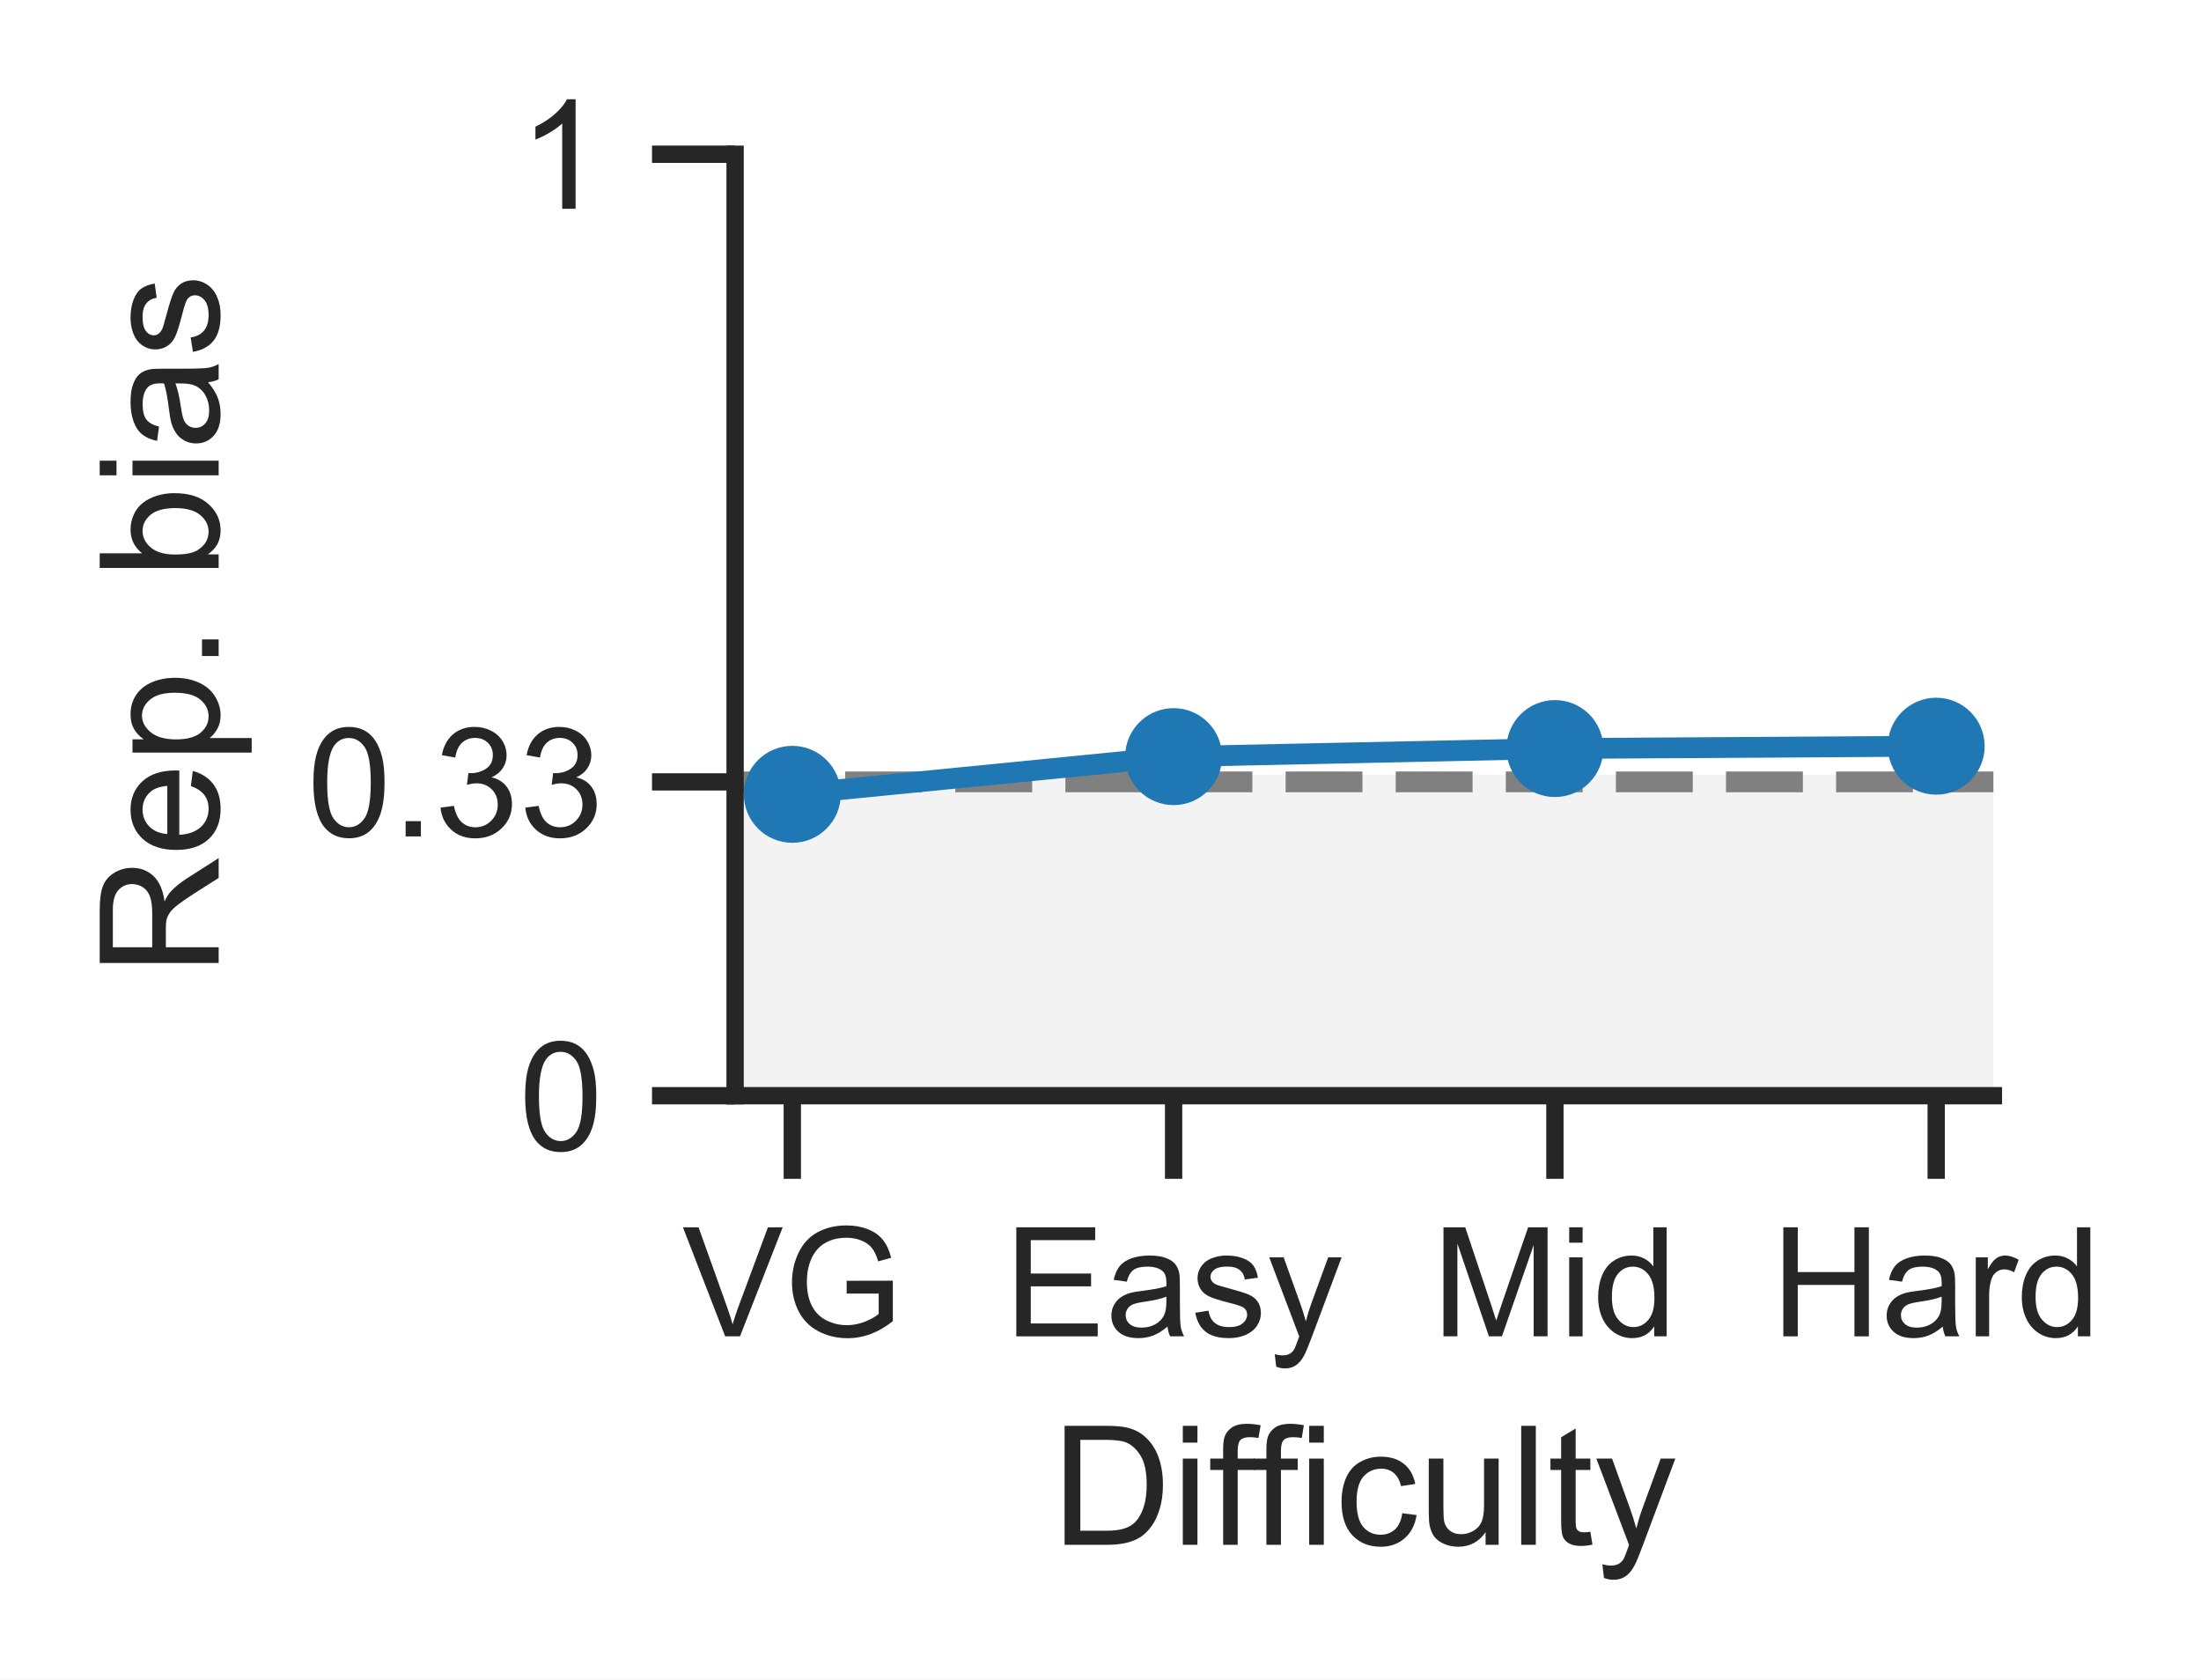
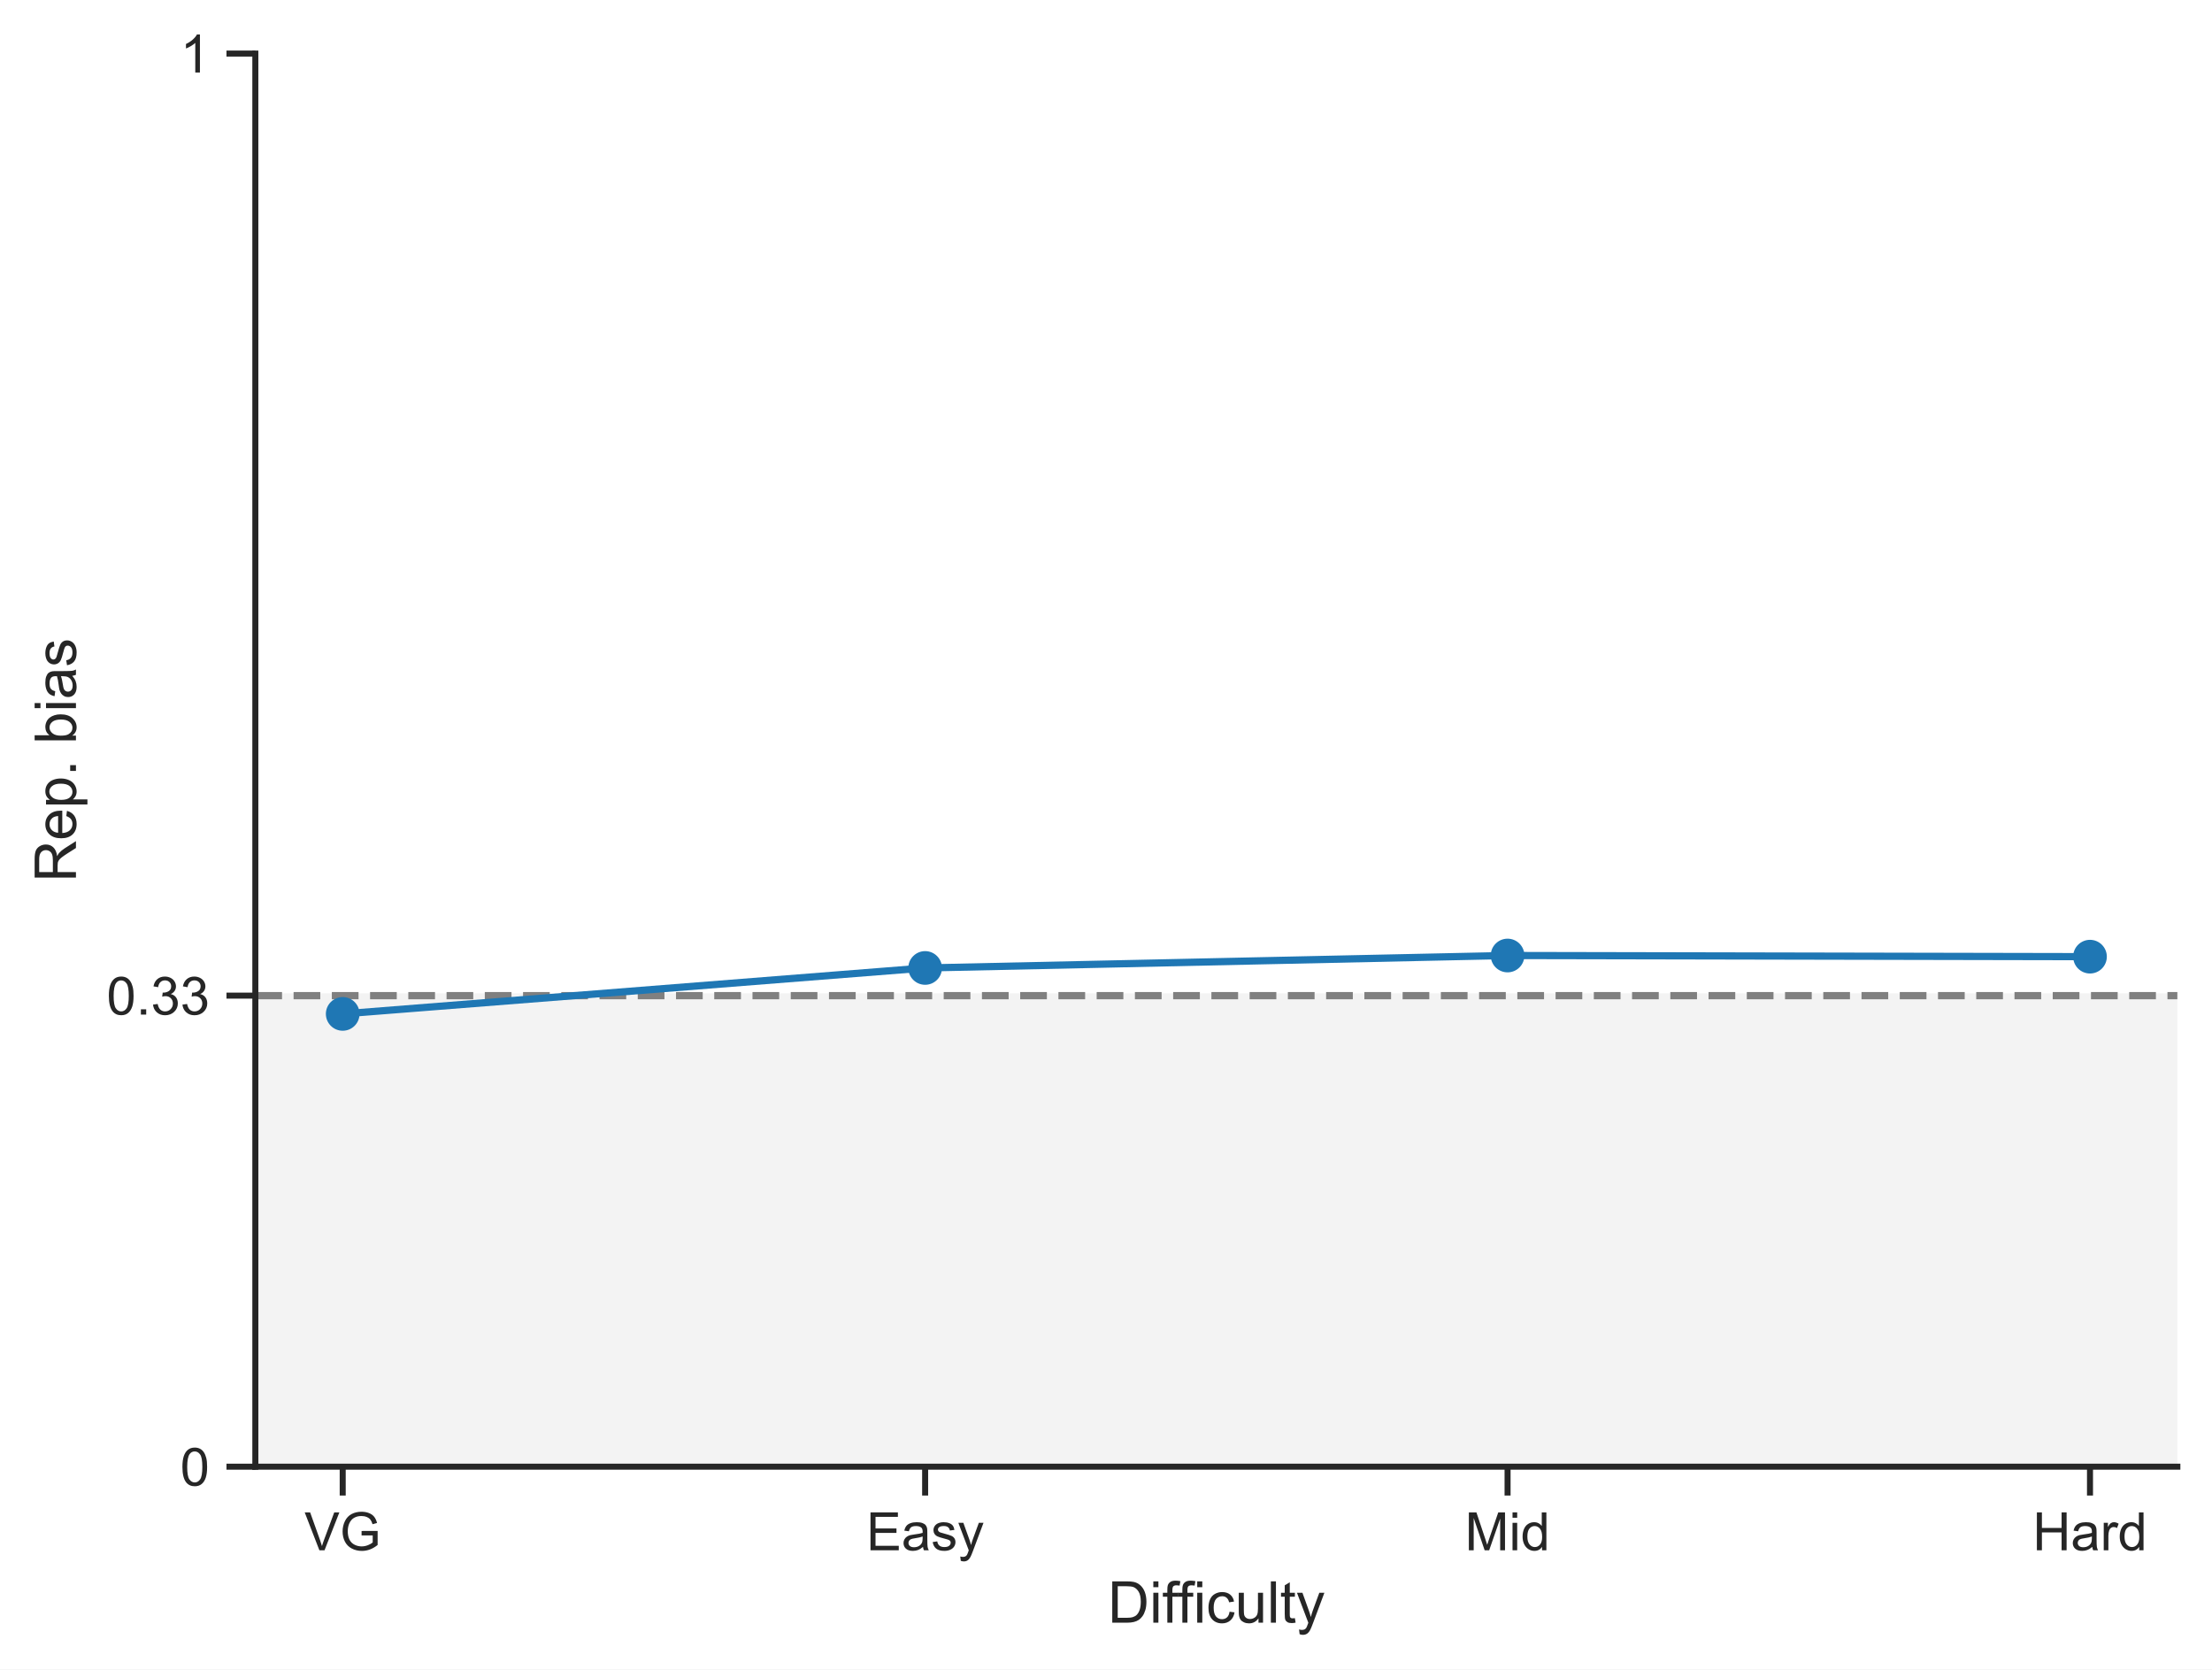
- <svg xmlns="http://www.w3.org/2000/svg" xmlns:xlink="http://www.w3.org/1999/xlink" width="158.93pt" height="121.26pt" viewBox="0 0 158.93 121.26" version="1.1">
+ <svg xmlns="http://www.w3.org/2000/svg" xmlns:xlink="http://www.w3.org/1999/xlink" width="459.84pt" height="346.98pt" viewBox="0 0 459.84 346.98" version="1.1">
  <defs>
    <style type="text/css">*{stroke-linejoin: round; stroke-linecap: butt}</style>
  </defs>
  <g id="figure_1">
    <g id="patch_1">
-       <path d="M 0 121.26  L 158.93 121.26  L 158.93 -0  L 0 -0  z " style="fill: #ffffff" />
+       <path d="M 0 346.98  L 459.84 346.98  L 459.84 0  L 0 0  z " style="fill: #ffffff" />
    </g>
    <g id="axes_1">
      <g id="patch_2">
-         <path d="M 53.081 79.11  L 143.94 79.11  L 143.94 11.137  L 53.081 11.137  z " style="fill: #ffffff" />
+         <path d="M 53.081 304.83  L 452.64 304.83  L 452.64 11.137  L 53.081 11.137  z " style="fill: #ffffff" />
      </g>
      <g id="patch_3">
-         <path d="M 53.081 79.11  L 143.94 79.11  L 143.94 56.452  L 53.081 56.452  z " clip-path="url(#pa18d7a8c6a)" style="fill: #808080; opacity: 0.1; stroke: #808080; stroke-linejoin: miter" />
+         <path d="M 53.081 304.83  L 452.64 304.83  L 452.64 206.932  L 53.081 206.932  z " clip-path="url(#p066d5895e5)" style="fill: #808080; opacity: 0.1; stroke: #808080; stroke-linejoin: miter" />
      </g>
      <g id="matplotlib.axis_1">
        <g id="xtick_1">
          <g id="line2d_1">
            <defs>
-               <path id="m52050d1e35" d="M 0 0  L 0 6  " style="stroke: #262626; stroke-width: 1.25" />
-             </defs>
-             <g>
-               <use xlink:href="#m52050d1e35" x="57.211" y="79.11" style="fill: #262626; stroke: #262626; stroke-width: 1.25" />
+               <path id="m659ec607e1" d="M 0 0  L 0 6  " style="stroke: #262626; stroke-width: 1.25" />
+             </defs>
+             <g>
+               <use xlink:href="#m659ec607e1" x="71.243" y="304.83" style="fill: #262626; stroke: #262626; stroke-width: 1.25" />
            </g>
          </g>
          <g id="text_1">
-             <g style="fill: #262626" transform="translate(49.2647 96.48311) scale(0.11 -0.11)">
+             <g style="fill: #262626" transform="translate(63.2965 322.2031) scale(0.11 -0.11)">
              <defs>
                <path id="ArialMT-56" d="M 1803 0  L 28 4581  L 684 4581  L 1875 1253  Q 2019 853 2116 503  Q 2222 878 2363 1253  L 3600 4581  L 4219 4581  L 2425 0  L 1803 0  z " transform="scale(0.015625)" />
                <path id="ArialMT-47" d="M 2638 1797  L 2638 2334  L 4578 2338  L 4578 638  Q 4131 281 3656 101  Q 3181 -78 2681 -78  Q 2006 -78 1454 211  Q 903 500 622 1047  Q 341 1594 341 2269  Q 341 2938 620 3517  Q 900 4097 1425 4378  Q 1950 4659 2634 4659  Q 3131 4659 3532 4498  Q 3934 4338 4162 4050  Q 4391 3763 4509 3300  L 3963 3150  Q 3859 3500 3706 3700  Q 3553 3900 3268 4020  Q 2984 4141 2638 4141  Q 2222 4141 1919 4014  Q 1616 3888 1430 3681  Q 1244 3475 1141 3228  Q 966 2803 966 2306  Q 966 1694 1177 1281  Q 1388 869 1791 669  Q 2194 469 2647 469  Q 3041 469 3416 620  Q 3791 772 3984 944  L 3984 1797  L 2638 1797  z " transform="scale(0.015625)" />
              </defs>
              <use xlink:href="#ArialMT-56" />
              <use xlink:href="#ArialMT-47" transform="translate(66.69922 0)" />
            </g>
          </g>
        </g>
        <g id="xtick_2">
          <g id="line2d_2">
            <g>
-               <use xlink:href="#m52050d1e35" x="84.744" y="79.11" style="fill: #262626; stroke: #262626; stroke-width: 1.25" />
+               <use xlink:href="#m659ec607e1" x="192.321" y="304.83" style="fill: #262626; stroke: #262626; stroke-width: 1.25" />
            </g>
          </g>
          <g id="text_2">
-             <g style="fill: #262626" transform="translate(72.51705 96.48311) scale(0.11 -0.11)">
+             <g style="fill: #262626" transform="translate(180.0942 322.2031) scale(0.11 -0.11)">
              <defs>
                <path id="ArialMT-45" d="M 506 0  L 506 4581  L 3819 4581  L 3819 4041  L 1113 4041  L 1113 2638  L 3647 2638  L 3647 2100  L 1113 2100  L 1113 541  L 3925 541  L 3925 0  L 506 0  z " transform="scale(0.015625)" />
                <path id="ArialMT-61" d="M 2588 409  Q 2275 144 1986 34  Q 1697 -75 1366 -75  Q 819 -75 525 192  Q 231 459 231 875  Q 231 1119 342 1320  Q 453 1522 633 1644  Q 813 1766 1038 1828  Q 1203 1872 1538 1913  Q 2219 1994 2541 2106  Q 2544 2222 2544 2253  Q 2544 2597 2384 2738  Q 2169 2928 1744 2928  Q 1347 2928 1158 2789  Q 969 2650 878 2297  L 328 2372  Q 403 2725 575 2942  Q 747 3159 1072 3276  Q 1397 3394 1825 3394  Q 2250 3394 2515 3294  Q 2781 3194 2906 3042  Q 3031 2891 3081 2659  Q 3109 2516 3109 2141  L 3109 1391  Q 3109 606 3145 398  Q 3181 191 3288 0  L 2700 0  Q 2613 175 2588 409  z M 2541 1666  Q 2234 1541 1622 1453  Q 1275 1403 1131 1340  Q 988 1278 909 1158  Q 831 1038 831 891  Q 831 666 1001 516  Q 1172 366 1500 366  Q 1825 366 2078 508  Q 2331 650 2450 897  Q 2541 1088 2541 1459  L 2541 1666  z " transform="scale(0.015625)" />
                <path id="ArialMT-73" d="M 197 991  L 753 1078  Q 800 744 1014 566  Q 1228 388 1613 388  Q 2000 388 2187 545  Q 2375 703 2375 916  Q 2375 1106 2209 1216  Q 2094 1291 1634 1406  Q 1016 1563 777 1677  Q 538 1791 414 1992  Q 291 2194 291 2438  Q 291 2659 392 2848  Q 494 3038 669 3163  Q 800 3259 1026 3326  Q 1253 3394 1513 3394  Q 1903 3394 2198 3281  Q 2494 3169 2634 2976  Q 2775 2784 2828 2463  L 2278 2388  Q 2241 2644 2061 2787  Q 1881 2931 1553 2931  Q 1166 2931 1000 2803  Q 834 2675 834 2503  Q 834 2394 903 2306  Q 972 2216 1119 2156  Q 1203 2125 1616 2013  Q 2213 1853 2448 1751  Q 2684 1650 2818 1456  Q 2953 1263 2953 975  Q 2953 694 2789 445  Q 2625 197 2315 61  Q 2006 -75 1616 -75  Q 969 -75 630 194  Q 291 463 197 991  z " transform="scale(0.015625)" />
                <path id="ArialMT-79" d="M 397 -1278  L 334 -750  Q 519 -800 656 -800  Q 844 -800 956 -737  Q 1069 -675 1141 -563  Q 1194 -478 1313 -144  Q 1328 -97 1363 -6  L 103 3319  L 709 3319  L 1400 1397  Q 1534 1031 1641 628  Q 1738 1016 1872 1384  L 2581 3319  L 3144 3319  L 1881 -56  Q 1678 -603 1566 -809  Q 1416 -1088 1222 -1217  Q 1028 -1347 759 -1347  Q 597 -1347 397 -1278  z " transform="scale(0.015625)" />
              </defs>
              <use xlink:href="#ArialMT-45" />
              <use xlink:href="#ArialMT-61" transform="translate(66.69922 0)" />
              <use xlink:href="#ArialMT-73" transform="translate(122.3145 0)" />
              <use xlink:href="#ArialMT-79" transform="translate(172.3145 0)" />
            </g>
          </g>
        </g>
        <g id="xtick_3">
          <g id="line2d_3">
            <g>
-               <use xlink:href="#m52050d1e35" x="112.277" y="79.11" style="fill: #262626; stroke: #262626; stroke-width: 1.25" />
+               <use xlink:href="#m659ec607e1" x="313.4" y="304.83" style="fill: #262626; stroke: #262626; stroke-width: 1.25" />
            </g>
          </g>
          <g id="text_3">
-             <g style="fill: #262626" transform="translate(103.4153 96.48311) scale(0.11 -0.11)">
+             <g style="fill: #262626" transform="translate(304.5377 322.2031) scale(0.11 -0.11)">
              <defs>
                <path id="ArialMT-4d" d="M 475 0  L 475 4581  L 1388 4581  L 2472 1338  Q 2622 884 2691 659  Q 2769 909 2934 1394  L 4031 4581  L 4847 4581  L 4847 0  L 4263 0  L 4263 3834  L 2931 0  L 2384 0  L 1059 3900  L 1059 0  L 475 0  z " transform="scale(0.015625)" />
                <path id="ArialMT-69" d="M 425 3934  L 425 4581  L 988 4581  L 988 3934  L 425 3934  z M 425 0  L 425 3319  L 988 3319  L 988 0  L 425 0  z " transform="scale(0.015625)" />
                <path id="ArialMT-64" d="M 2575 0  L 2575 419  Q 2259 -75 1647 -75  Q 1250 -75 917 144  Q 584 363 401 755  Q 219 1147 219 1656  Q 219 2153 384 2558  Q 550 2963 881 3178  Q 1213 3394 1622 3394  Q 1922 3394 2156 3267  Q 2391 3141 2538 2938  L 2538 4581  L 3097 4581  L 3097 0  L 2575 0  z M 797 1656  Q 797 1019 1065 703  Q 1334 388 1700 388  Q 2069 388 2326 689  Q 2584 991 2584 1609  Q 2584 2291 2321 2609  Q 2059 2928 1675 2928  Q 1300 2928 1048 2622  Q 797 2316 797 1656  z " transform="scale(0.015625)" />
              </defs>
              <use xlink:href="#ArialMT-4d" />
              <use xlink:href="#ArialMT-69" transform="translate(83.30078 0)" />
              <use xlink:href="#ArialMT-64" transform="translate(105.5176 0)" />
            </g>
          </g>
        </g>
        <g id="xtick_4">
          <g id="line2d_4">
            <g>
-               <use xlink:href="#m52050d1e35" x="139.81" y="79.11" style="fill: #262626; stroke: #262626; stroke-width: 1.25" />
+               <use xlink:href="#m659ec607e1" x="434.478" y="304.83" style="fill: #262626; stroke: #262626; stroke-width: 1.25" />
            </g>
          </g>
          <g id="text_4">
-             <g style="fill: #262626" transform="translate(127.8897 96.48311) scale(0.11 -0.11)">
+             <g style="fill: #262626" transform="translate(422.5574 322.2031) scale(0.11 -0.11)">
              <defs>
                <path id="ArialMT-48" d="M 513 0  L 513 4581  L 1119 4581  L 1119 2700  L 3500 2700  L 3500 4581  L 4106 4581  L 4106 0  L 3500 0  L 3500 2159  L 1119 2159  L 1119 0  L 513 0  z " transform="scale(0.015625)" />
                <path id="ArialMT-72" d="M 416 0  L 416 3319  L 922 3319  L 922 2816  Q 1116 3169 1280 3281  Q 1444 3394 1641 3394  Q 1925 3394 2219 3213  L 2025 2691  Q 1819 2813 1613 2813  Q 1428 2813 1281 2702  Q 1134 2591 1072 2394  Q 978 2094 978 1738  L 978 0  L 416 0  z " transform="scale(0.015625)" />
              </defs>
              <use xlink:href="#ArialMT-48" />
              <use xlink:href="#ArialMT-61" transform="translate(72.2168 0)" />
              <use xlink:href="#ArialMT-72" transform="translate(127.832 0)" />
              <use xlink:href="#ArialMT-64" transform="translate(161.1328 0)" />
            </g>
          </g>
        </g>
        <g id="text_5">
-           <g style="fill: #262626" transform="translate(75.94601 111.5339) scale(0.12 -0.12)">
+           <g style="fill: #262626" transform="translate(230.2958 337.2539) scale(0.12 -0.12)">
            <defs>
              <path id="ArialMT-44" d="M 494 0  L 494 4581  L 2072 4581  Q 2606 4581 2888 4516  Q 3281 4425 3559 4188  Q 3922 3881 4101 3404  Q 4281 2928 4281 2316  Q 4281 1794 4159 1391  Q 4038 988 3847 723  Q 3656 459 3429 307  Q 3203 156 2883 78  Q 2563 0 2147 0  L 494 0  z M 1100 541  L 2078 541  Q 2531 541 2789 625  Q 3047 709 3200 863  Q 3416 1078 3536 1442  Q 3656 1806 3656 2325  Q 3656 3044 3420 3430  Q 3184 3816 2847 3947  Q 2603 4041 2063 4041  L 1100 4041  L 1100 541  z " transform="scale(0.015625)" />
              <path id="ArialMT-66" d="M 556 0  L 556 2881  L 59 2881  L 59 3319  L 556 3319  L 556 3672  Q 556 4006 616 4169  Q 697 4388 901 4523  Q 1106 4659 1475 4659  Q 1713 4659 2000 4603  L 1916 4113  Q 1741 4144 1584 4144  Q 1328 4144 1222 4034  Q 1116 3925 1116 3625  L 1116 3319  L 1763 3319  L 1763 2881  L 1116 2881  L 1116 0  L 556 0  z " transform="scale(0.015625)" />
              <path id="ArialMT-63" d="M 2588 1216  L 3141 1144  Q 3050 572 2676 248  Q 2303 -75 1759 -75  Q 1078 -75 664 370  Q 250 816 250 1647  Q 250 2184 428 2587  Q 606 2991 970 3192  Q 1334 3394 1763 3394  Q 2303 3394 2647 3120  Q 2991 2847 3088 2344  L 2541 2259  Q 2463 2594 2264 2762  Q 2066 2931 1784 2931  Q 1359 2931 1093 2626  Q 828 2322 828 1663  Q 828 994 1084 691  Q 1341 388 1753 388  Q 2084 388 2306 591  Q 2528 794 2588 1216  z " transform="scale(0.015625)" />
              <path id="ArialMT-75" d="M 2597 0  L 2597 488  Q 2209 -75 1544 -75  Q 1250 -75 995 37  Q 741 150 617 320  Q 494 491 444 738  Q 409 903 409 1263  L 409 3319  L 972 3319  L 972 1478  Q 972 1038 1006 884  Q 1059 663 1231 536  Q 1403 409 1656 409  Q 1909 409 2131 539  Q 2353 669 2445 892  Q 2538 1116 2538 1541  L 2538 3319  L 3100 3319  L 3100 0  L 2597 0  z " transform="scale(0.015625)" />
              <path id="ArialMT-6c" d="M 409 0  L 409 4581  L 972 4581  L 972 0  L 409 0  z " transform="scale(0.015625)" />
              <path id="ArialMT-74" d="M 1650 503  L 1731 6  Q 1494 -44 1306 -44  Q 1000 -44 831 53  Q 663 150 594 308  Q 525 466 525 972  L 525 2881  L 113 2881  L 113 3319  L 525 3319  L 525 4141  L 1084 4478  L 1084 3319  L 1650 3319  L 1650 2881  L 1084 2881  L 1084 941  Q 1084 700 1114 631  Q 1144 563 1211 522  Q 1278 481 1403 481  Q 1497 481 1650 503  z " transform="scale(0.015625)" />
            </defs>
            <use xlink:href="#ArialMT-44" />
            <use xlink:href="#ArialMT-69" transform="translate(72.2168 0)" />
            <use xlink:href="#ArialMT-66" transform="translate(94.43359 0)" />
            <use xlink:href="#ArialMT-66" transform="translate(120.4668 0)" />
            <use xlink:href="#ArialMT-69" transform="translate(148.25 0)" />
            <use xlink:href="#ArialMT-63" transform="translate(170.4668 0)" />
            <use xlink:href="#ArialMT-75" transform="translate(220.4668 0)" />
            <use xlink:href="#ArialMT-6c" transform="translate(276.082 0)" />
            <use xlink:href="#ArialMT-74" transform="translate(298.2988 0)" />
            <use xlink:href="#ArialMT-79" transform="translate(326.082 0)" />
          </g>
        </g>
      </g>
      <g id="matplotlib.axis_2">
        <g id="ytick_1">
          <g id="line2d_5">
            <defs>
-               <path id="mb870d21d42" d="M 0 0  L -6 0  " style="stroke: #262626; stroke-width: 1.25" />
-             </defs>
-             <g>
-               <use xlink:href="#mb870d21d42" x="53.081" y="79.11" style="fill: #262626; stroke: #262626; stroke-width: 1.25" />
+               <path id="mb8ce286d17" d="M 0 0  L -6 0  " style="stroke: #262626; stroke-width: 1.25" />
+             </defs>
+             <g>
+               <use xlink:href="#mb8ce286d17" x="53.081" y="304.83" style="fill: #262626; stroke: #262626; stroke-width: 1.25" />
            </g>
          </g>
          <g id="text_6">
-             <g style="fill: #262626" transform="translate(37.46437 83.04632) scale(0.11 -0.11)">
+             <g style="fill: #262626" transform="translate(37.46437 308.7663) scale(0.11 -0.11)">
              <defs>
                <path id="ArialMT-30" d="M 266 2259  Q 266 3072 433 3567  Q 600 4063 929 4331  Q 1259 4600 1759 4600  Q 2128 4600 2406 4451  Q 2684 4303 2865 4023  Q 3047 3744 3150 3342  Q 3253 2941 3253 2259  Q 3253 1453 3087 958  Q 2922 463 2592 192  Q 2263 -78 1759 -78  Q 1097 -78 719 397  Q 266 969 266 2259  z M 844 2259  Q 844 1131 1108 757  Q 1372 384 1759 384  Q 2147 384 2411 759  Q 2675 1134 2675 2259  Q 2675 3391 2411 3762  Q 2147 4134 1753 4134  Q 1366 4134 1134 3806  Q 844 3388 844 2259  z " transform="scale(0.015625)" />
              </defs>
              <use xlink:href="#ArialMT-30" />
            </g>
          </g>
        </g>
        <g id="ytick_2">
          <g id="line2d_6">
            <g>
-               <use xlink:href="#mb870d21d42" x="53.081" y="56.452" style="fill: #262626; stroke: #262626; stroke-width: 1.25" />
+               <use xlink:href="#mb8ce286d17" x="53.081" y="206.932" style="fill: #262626; stroke: #262626; stroke-width: 1.25" />
            </g>
          </g>
          <g id="text_7">
-             <g style="fill: #262626" transform="translate(22.17438 60.38874) scale(0.11 -0.11)">
+             <g style="fill: #262626" transform="translate(22.17438 210.8687) scale(0.11 -0.11)">
              <defs>
                <path id="ArialMT-2e" d="M 581 0  L 581 641  L 1222 641  L 1222 0  L 581 0  z " transform="scale(0.015625)" />
                <path id="ArialMT-33" d="M 269 1209  L 831 1284  Q 928 806 1161 595  Q 1394 384 1728 384  Q 2125 384 2398 659  Q 2672 934 2672 1341  Q 2672 1728 2419 1979  Q 2166 2231 1775 2231  Q 1616 2231 1378 2169  L 1441 2663  Q 1497 2656 1531 2656  Q 1891 2656 2178 2843  Q 2466 3031 2466 3422  Q 2466 3731 2256 3934  Q 2047 4138 1716 4138  Q 1388 4138 1169 3931  Q 950 3725 888 3313  L 325 3413  Q 428 3978 793 4289  Q 1159 4600 1703 4600  Q 2078 4600 2393 4439  Q 2709 4278 2876 4000  Q 3044 3722 3044 3409  Q 3044 3113 2884 2869  Q 2725 2625 2413 2481  Q 2819 2388 3044 2092  Q 3269 1797 3269 1353  Q 3269 753 2831 336  Q 2394 -81 1725 -81  Q 1122 -81 723 278  Q 325 638 269 1209  z " transform="scale(0.015625)" />
              </defs>
              <use xlink:href="#ArialMT-30" />
              <use xlink:href="#ArialMT-2e" transform="translate(55.61523 0)" />
              <use xlink:href="#ArialMT-33" transform="translate(83.39844 0)" />
              <use xlink:href="#ArialMT-33" transform="translate(139.0137 0)" />
            </g>
          </g>
        </g>
        <g id="ytick_3">
          <g id="line2d_7">
            <g>
-               <use xlink:href="#mb870d21d42" x="53.081" y="11.137" style="fill: #262626; stroke: #262626; stroke-width: 1.25" />
+               <use xlink:href="#mb8ce286d17" x="53.081" y="11.137" style="fill: #262626; stroke: #262626; stroke-width: 1.25" />
            </g>
          </g>
          <g id="text_8">
            <g style="fill: #262626" transform="translate(37.46437 15.07359) scale(0.11 -0.11)">
              <defs>
                <path id="ArialMT-31" d="M 2384 0  L 1822 0  L 1822 3584  Q 1619 3391 1289 3197  Q 959 3003 697 2906  L 697 3450  Q 1169 3672 1522 3987  Q 1875 4303 2022 4600  L 2384 4600  L 2384 0  z " transform="scale(0.015625)" />
              </defs>
              <use xlink:href="#ArialMT-31" />
            </g>
          </g>
        </g>
        <g id="text_9">
-           <g style="fill: #262626" transform="translate(15.78937 70.46941) rotate(-90) scale(0.12 -0.12)">
+           <g style="fill: #262626" transform="translate(15.78937 183.3294) rotate(-90) scale(0.12 -0.12)">
            <defs>
              <path id="ArialMT-52" d="M 503 0  L 503 4581  L 2534 4581  Q 3147 4581 3465 4457  Q 3784 4334 3975 4021  Q 4166 3709 4166 3331  Q 4166 2844 3850 2509  Q 3534 2175 2875 2084  Q 3116 1969 3241 1856  Q 3506 1613 3744 1247  L 4541 0  L 3778 0  L 3172 953  Q 2906 1366 2734 1584  Q 2563 1803 2427 1890  Q 2291 1978 2150 2013  Q 2047 2034 1813 2034  L 1109 2034  L 1109 0  L 503 0  z M 1109 2559  L 2413 2559  Q 2828 2559 3062 2645  Q 3297 2731 3419 2920  Q 3541 3109 3541 3331  Q 3541 3656 3305 3865  Q 3069 4075 2559 4075  L 1109 4075  L 1109 2559  z " transform="scale(0.015625)" />
              <path id="ArialMT-65" d="M 2694 1069  L 3275 997  Q 3138 488 2766 206  Q 2394 -75 1816 -75  Q 1088 -75 661 373  Q 234 822 234 1631  Q 234 2469 665 2931  Q 1097 3394 1784 3394  Q 2450 3394 2872 2941  Q 3294 2488 3294 1666  Q 3294 1616 3291 1516  L 816 1516  Q 847 969 1125 678  Q 1403 388 1819 388  Q 2128 388 2347 550  Q 2566 713 2694 1069  z M 847 1978  L 2700 1978  Q 2663 2397 2488 2606  Q 2219 2931 1791 2931  Q 1403 2931 1139 2672  Q 875 2413 847 1978  z " transform="scale(0.015625)" />
              <path id="ArialMT-70" d="M 422 -1272  L 422 3319  L 934 3319  L 934 2888  Q 1116 3141 1344 3267  Q 1572 3394 1897 3394  Q 2322 3394 2647 3175  Q 2972 2956 3137 2557  Q 3303 2159 3303 1684  Q 3303 1175 3120 767  Q 2938 359 2589 142  Q 2241 -75 1856 -75  Q 1575 -75 1351 44  Q 1128 163 984 344  L 984 -1272  L 422 -1272  z M 931 1641  Q 931 1000 1190 694  Q 1450 388 1819 388  Q 2194 388 2461 705  Q 2728 1022 2728 1688  Q 2728 2322 2467 2637  Q 2206 2953 1844 2953  Q 1484 2953 1207 2617  Q 931 2281 931 1641  z " transform="scale(0.015625)" />
              <path id="ArialMT-20" transform="scale(0.015625)" />
              <path id="ArialMT-62" d="M 941 0  L 419 0  L 419 4581  L 981 4581  L 981 2947  Q 1338 3394 1891 3394  Q 2197 3394 2470 3270  Q 2744 3147 2920 2923  Q 3097 2700 3197 2384  Q 3297 2069 3297 1709  Q 3297 856 2875 390  Q 2453 -75 1863 -75  Q 1275 -75 941 416  L 941 0  z M 934 1684  Q 934 1088 1097 822  Q 1363 388 1816 388  Q 2184 388 2453 708  Q 2722 1028 2722 1663  Q 2722 2313 2464 2622  Q 2206 2931 1841 2931  Q 1472 2931 1203 2611  Q 934 2291 934 1684  z " transform="scale(0.015625)" />
            </defs>
            <use xlink:href="#ArialMT-52" />
            <use xlink:href="#ArialMT-65" transform="translate(72.2168 0)" />
            <use xlink:href="#ArialMT-70" transform="translate(127.832 0)" />
            <use xlink:href="#ArialMT-2e" transform="translate(183.4473 0)" />
            <use xlink:href="#ArialMT-20" transform="translate(211.2305 0)" />
            <use xlink:href="#ArialMT-62" transform="translate(239.0137 0)" />
            <use xlink:href="#ArialMT-69" transform="translate(294.6289 0)" />
            <use xlink:href="#ArialMT-61" transform="translate(316.8457 0)" />
            <use xlink:href="#ArialMT-73" transform="translate(372.4609 0)" />
          </g>
        </g>
      </g>
      <g id="LineCollection_1">
-         <path d="M 57.211 58.238  L 57.211 56.462  " clip-path="url(#pa18d7a8c6a)" style="fill: none; stroke: #1f77b4; stroke-width: 1.5" />
-         <path d="M 84.744 55.059  L 84.744 54.196  " clip-path="url(#pa18d7a8c6a)" style="fill: none; stroke: #1f77b4; stroke-width: 1.5" />
-         <path d="M 112.277 54.619  L 112.277 53.472  " clip-path="url(#pa18d7a8c6a)" style="fill: none; stroke: #1f77b4; stroke-width: 1.5" />
-         <path d="M 139.81 54.386  L 139.81 53.364  " clip-path="url(#pa18d7a8c6a)" style="fill: none; stroke: #1f77b4; stroke-width: 1.5" />
+         <path d="M 71.243 214.017  L 71.243 207.435  " clip-path="url(#p066d5895e5)" style="fill: none; stroke: #1f77b4; stroke-width: 1.5" />
+         <path d="M 192.321 202.83  L 192.321 199.524  " clip-path="url(#p066d5895e5)" style="fill: none; stroke: #1f77b4; stroke-width: 1.5" />
+         <path d="M 313.4 200.401  L 313.4 196.778  " clip-path="url(#p066d5895e5)" style="fill: none; stroke: #1f77b4; stroke-width: 1.5" />
+         <path d="M 434.478 200.871  L 434.478 196.789  " clip-path="url(#p066d5895e5)" style="fill: none; stroke: #1f77b4; stroke-width: 1.5" />
      </g>
      <g id="line2d_8">
-         <path d="M 53.081 56.452  L 143.94 56.452  " clip-path="url(#pa18d7a8c6a)" style="fill: none; stroke-dasharray: 5.55,2.4; stroke-dashoffset: 0; stroke: #808080; stroke-width: 1.5" />
+         <path d="M 53.081 206.932  L 452.64 206.932  " clip-path="url(#p066d5895e5)" style="fill: none; stroke-dasharray: 5.55,2.4; stroke-dashoffset: 0; stroke: #808080; stroke-width: 1.5" />
      </g>
      <g id="line2d_9">
-         <path d="M 57.211 57.35  L 84.744 54.628  L 112.277 54.045  L 139.81 53.875  " clip-path="url(#pa18d7a8c6a)" style="fill: none; stroke: #1f77b4; stroke-width: 1.5; stroke-linecap: round" />
+         <path d="M 71.243 210.726  L 192.321 201.177  L 313.4 198.59  L 434.478 198.83  " clip-path="url(#p066d5895e5)" style="fill: none; stroke: #1f77b4; stroke-width: 1.5; stroke-linecap: round" />
        <defs>
-           <path id="mb7815fa8ef" d="M 0 3  C 0.796 3 1.559 2.684 2.121 2.121  C 2.684 1.559 3 0.796 3 0  C 3 -0.796 2.684 -1.559 2.121 -2.121  C 1.559 -2.684 0.796 -3 0 -3  C -0.796 -3 -1.559 -2.684 -2.121 -2.121  C -2.684 -1.559 -3 -0.796 -3 0  C -3 0.796 -2.684 1.559 -2.121 2.121  C -1.559 2.684 -0.796 3 0 3  z " style="stroke: #1f77b4" />
+           <path id="m001e3b81e6" d="M 0 3  C 0.796 3 1.559 2.684 2.121 2.121  C 2.684 1.559 3 0.796 3 0  C 3 -0.796 2.684 -1.559 2.121 -2.121  C 1.559 -2.684 0.796 -3 0 -3  C -0.796 -3 -1.559 -2.684 -2.121 -2.121  C -2.684 -1.559 -3 -0.796 -3 0  C -3 0.796 -2.684 1.559 -2.121 2.121  C -1.559 2.684 -0.796 3 0 3  z " style="stroke: #1f77b4" />
        </defs>
-         <g clip-path="url(#pa18d7a8c6a)">
-           <use xlink:href="#mb7815fa8ef" x="57.211" y="57.35" style="fill: #1f77b4; stroke: #1f77b4" />
-           <use xlink:href="#mb7815fa8ef" x="84.744" y="54.628" style="fill: #1f77b4; stroke: #1f77b4" />
-           <use xlink:href="#mb7815fa8ef" x="112.277" y="54.045" style="fill: #1f77b4; stroke: #1f77b4" />
-           <use xlink:href="#mb7815fa8ef" x="139.81" y="53.875" style="fill: #1f77b4; stroke: #1f77b4" />
+         <g clip-path="url(#p066d5895e5)">
+           <use xlink:href="#m001e3b81e6" x="71.243" y="210.726" style="fill: #1f77b4; stroke: #1f77b4" />
+           <use xlink:href="#m001e3b81e6" x="192.321" y="201.177" style="fill: #1f77b4; stroke: #1f77b4" />
+           <use xlink:href="#m001e3b81e6" x="313.4" y="198.59" style="fill: #1f77b4; stroke: #1f77b4" />
+           <use xlink:href="#m001e3b81e6" x="434.478" y="198.83" style="fill: #1f77b4; stroke: #1f77b4" />
        </g>
      </g>
      <g id="patch_4">
-         <path d="M 53.081 79.11  L 53.081 11.137  " style="fill: none; stroke: #262626; stroke-width: 1.25; stroke-linejoin: miter; stroke-linecap: square" />
+         <path d="M 53.081 304.83  L 53.081 11.137  " style="fill: none; stroke: #262626; stroke-width: 1.25; stroke-linejoin: miter; stroke-linecap: square" />
      </g>
      <g id="patch_5">
-         <path d="M 53.081 79.11  L 143.94 79.11  " style="fill: none; stroke: #262626; stroke-width: 1.25; stroke-linejoin: miter; stroke-linecap: square" />
+         <path d="M 53.081 304.83  L 452.64 304.83  " style="fill: none; stroke: #262626; stroke-width: 1.25; stroke-linejoin: miter; stroke-linecap: square" />
      </g>
    </g>
  </g>
  <defs>
-     <clipPath id="pa18d7a8c6a">
-       <rect x="53.081" y="11.137" width="90.859" height="67.973" />
+     <clipPath id="p066d5895e5">
+       <rect x="53.081" y="11.137" width="399.558" height="293.693" />
    </clipPath>
  </defs>
</svg>
